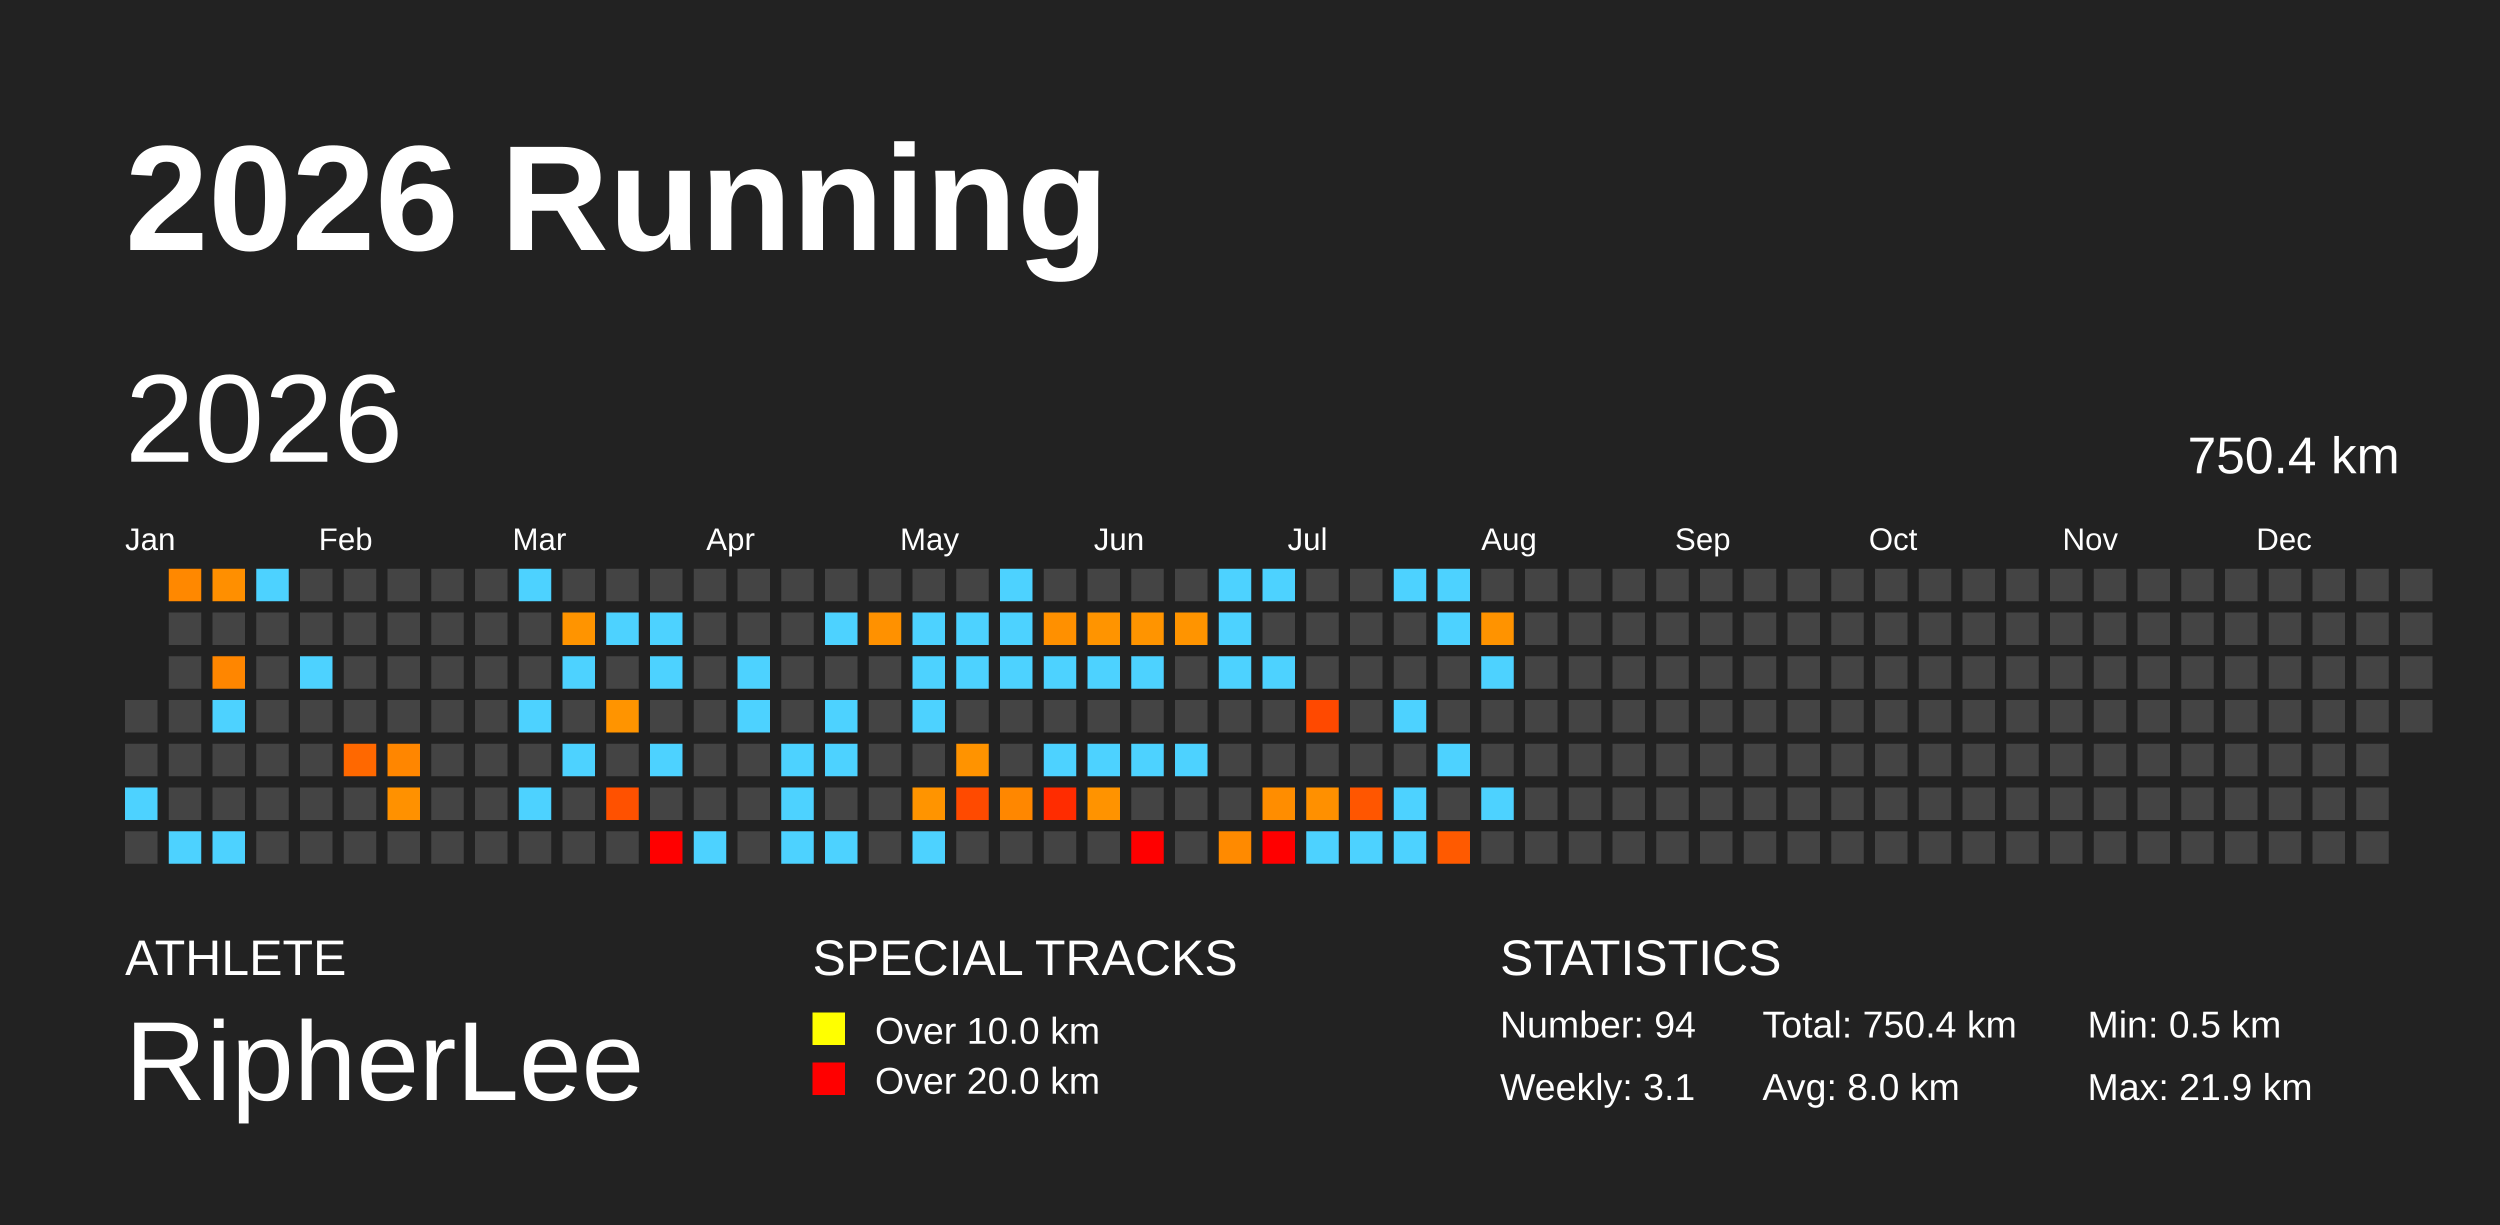
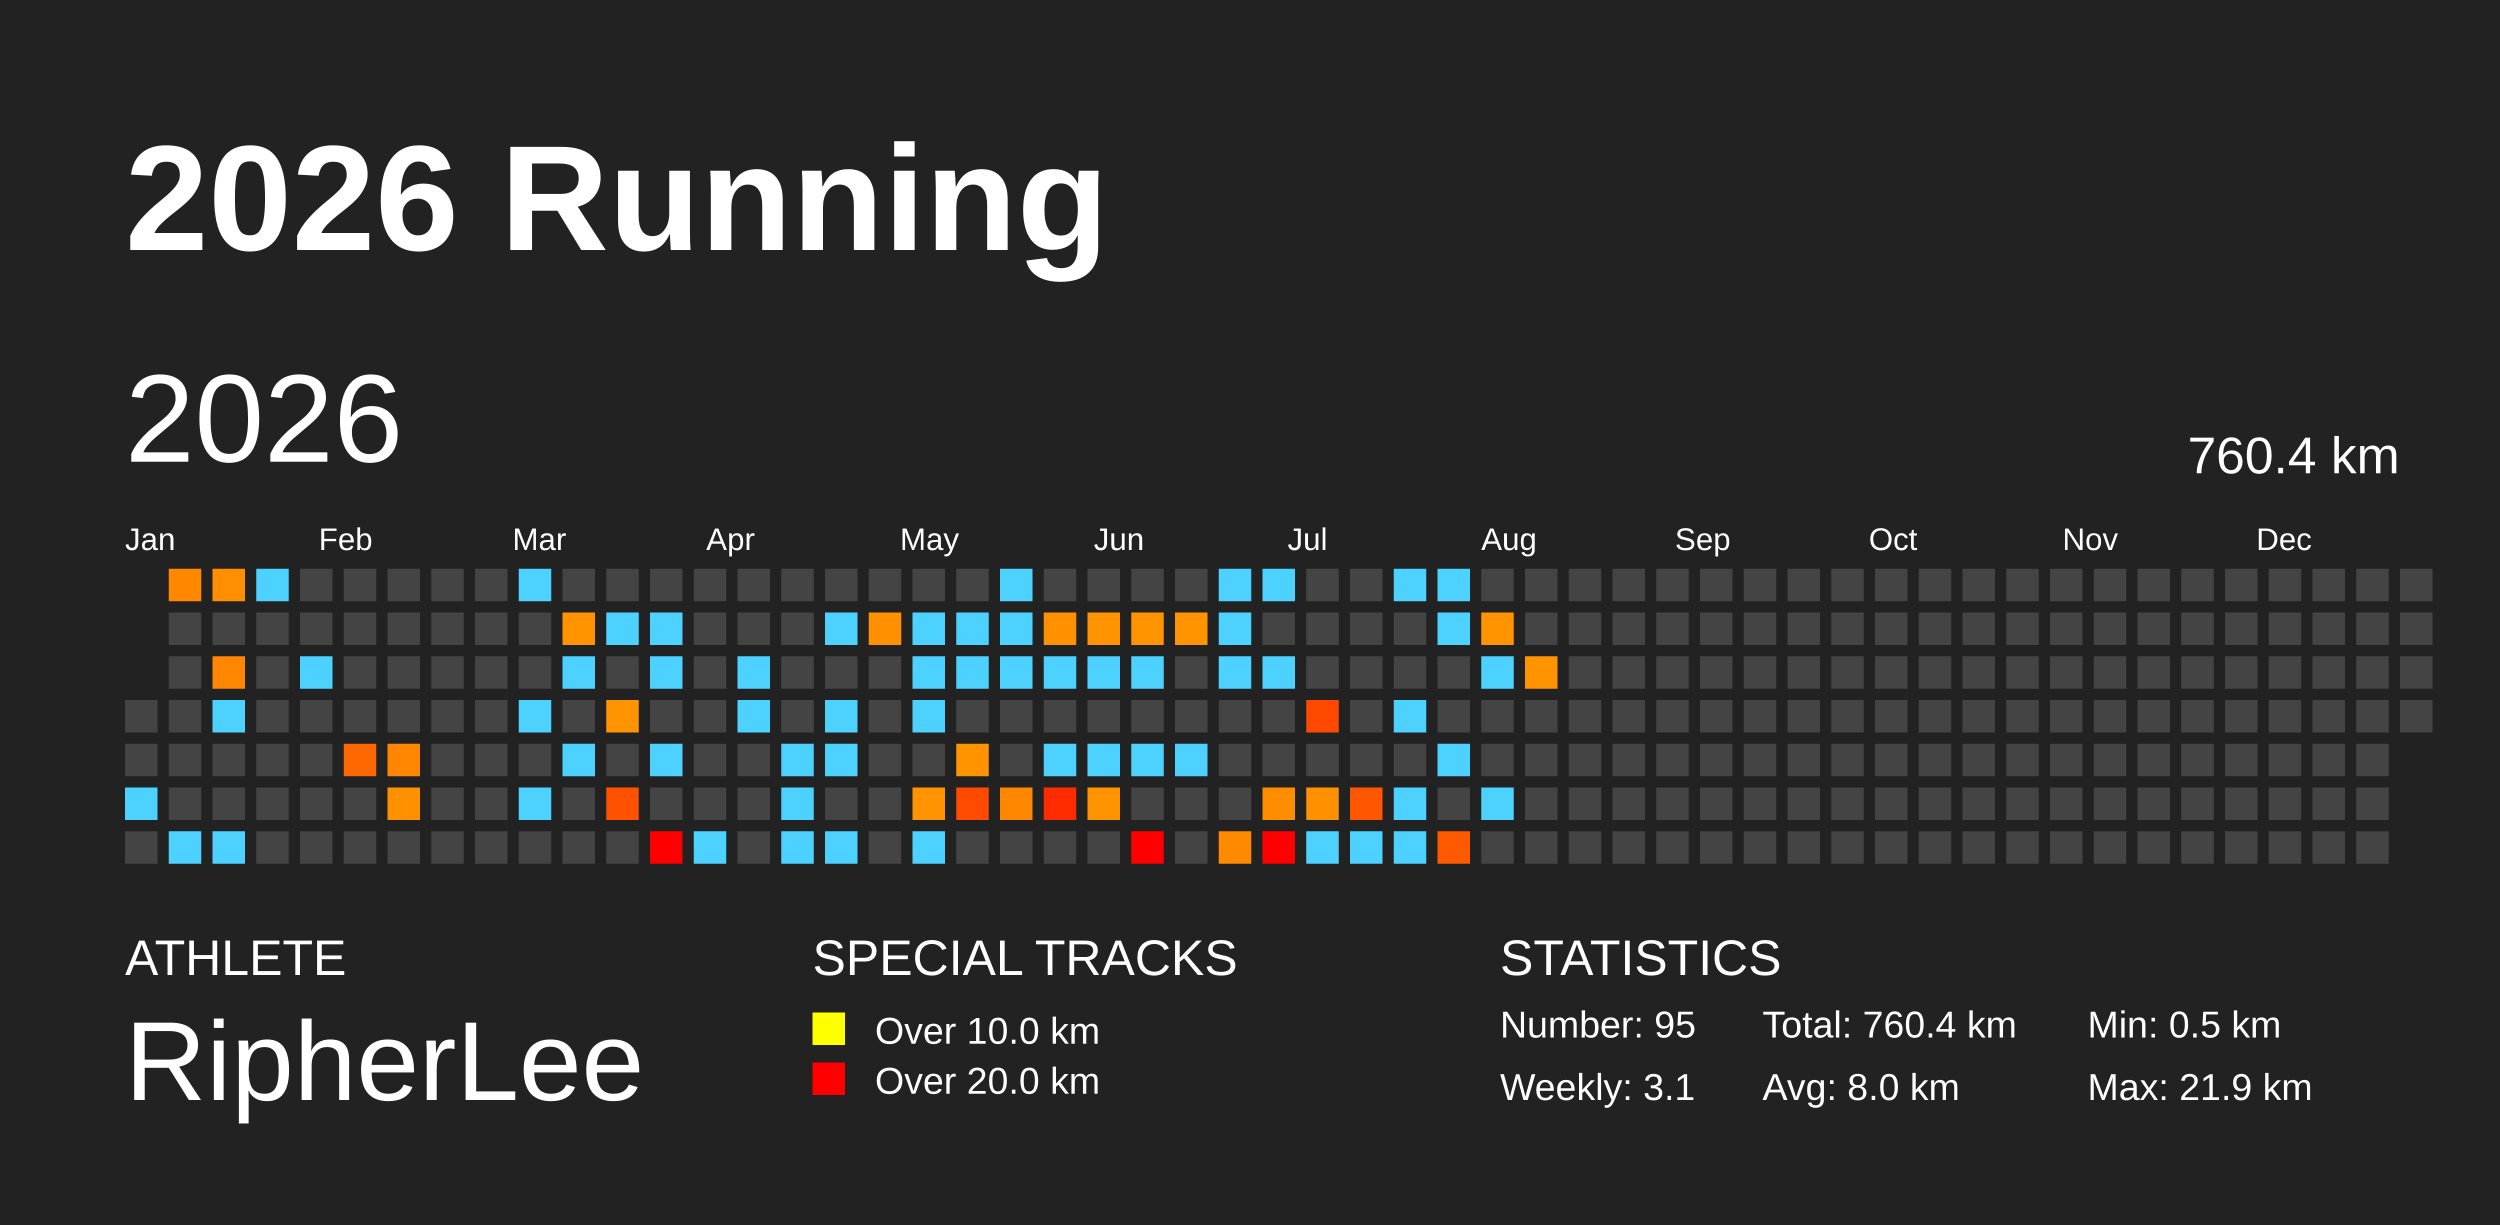
<svg xmlns="http://www.w3.org/2000/svg" baseProfile="full" height="98mm" version="1.1" viewBox="0,0,200,98" width="200mm">
  <defs />
  <rect fill="#222222" height="98" width="200" x="0" y="0" />
  <text fill="#FFFFFF" style="font-size:12px; font-family:Arial; font-weight:bold;" x="10" y="20">2026 Running</text>
  <text fill="#FFFFFF" style="font-size:4px; font-family:Arial" x="10" y="78">ATHLETE</text>
  <text fill="#FFFFFF" style="font-size:9px; font-family:Arial" x="10" y="88">RipherLee</text>
  <text fill="#FFFFFF" style="font-size:4px; font-family:Arial" x="65" y="78">SPECIAL TRACKS</text>
  <rect fill="yellow" height="2.6" width="2.6" x="65" y="81" />
  <text fill="#FFFFFF" style="font-size:3px; font-family:Arial" x="70" y="83.5">Over 10.0 km</text>
  <rect fill="red" height="2.6" width="2.6" x="65" y="85" />
  <text fill="#FFFFFF" style="font-size:3px; font-family:Arial" x="70" y="87.5">Over 20.0 km</text>
  <text fill="#FFFFFF" style="font-size:4px; font-family:Arial" x="120" y="78">STATISTICS</text>
-   <text fill="#FFFFFF" style="font-size:3px; font-family:Arial" x="120" y="83">Number: 94</text>
+   <text fill="#FFFFFF" style="font-size:3px; font-family:Arial" x="120" y="83">Number: 95</text>
  <text fill="#FFFFFF" style="font-size:3px; font-family:Arial" x="120" y="88">Weekly: 3.1</text>
-   <text fill="#FFFFFF" style="font-size:3px; font-family:Arial" x="141" y="83">Total: 750.4 km</text>
+   <text fill="#FFFFFF" style="font-size:3px; font-family:Arial" x="141" y="83">Total: 760.4 km</text>
  <text fill="#FFFFFF" style="font-size:3px; font-family:Arial" x="141" y="88">Avg: 8.0 km</text>
  <text fill="#FFFFFF" style="font-size:3px; font-family:Arial" x="167" y="83">Min: 0.5 km</text>
  <text fill="#FFFFFF" style="font-size:3px; font-family:Arial" x="167" y="88">Max: 21.9 km</text>
  <text dominant-baseline="hanging" fill="#FFFFFF" style="font-size:10.0px; font-family:Arial;" x="10" y="30">2026</text>
-   <text dominant-baseline="hanging" fill="#FFFFFF" style="font-size:4.125px; font-family:Arial;" x="175" y="35">750.4 km</text>
+   <text dominant-baseline="hanging" fill="#FFFFFF" style="font-size:4.125px; font-family:Arial;" x="175" y="35">760.4 km</text>
  <text fill="#FFFFFF" style="font-size:2.5px; font-family:Arial" x="10.0" y="44">Jan</text>
  <text fill="#FFFFFF" style="font-size:2.5px; font-family:Arial" x="25.5" y="44">Feb</text>
  <text fill="#FFFFFF" style="font-size:2.5px; font-family:Arial" x="41.0" y="44">Mar</text>
  <text fill="#FFFFFF" style="font-size:2.5px; font-family:Arial" x="56.5" y="44">Apr</text>
  <text fill="#FFFFFF" style="font-size:2.5px; font-family:Arial" x="72.0" y="44">May</text>
  <text fill="#FFFFFF" style="font-size:2.5px; font-family:Arial" x="87.5" y="44">Jun</text>
  <text fill="#FFFFFF" style="font-size:2.5px; font-family:Arial" x="103.0" y="44">Jul</text>
  <text fill="#FFFFFF" style="font-size:2.5px; font-family:Arial" x="118.5" y="44">Aug</text>
  <text fill="#FFFFFF" style="font-size:2.5px; font-family:Arial" x="134.0" y="44">Sep</text>
  <text fill="#FFFFFF" style="font-size:2.5px; font-family:Arial" x="149.5" y="44">Oct</text>
  <text fill="#FFFFFF" style="font-size:2.5px; font-family:Arial" x="165.0" y="44">Nov</text>
  <text fill="#FFFFFF" style="font-size:2.5px; font-family:Arial" x="180.5" y="44">Dec</text>
  <rect fill="#444444" height="2.6" width="2.6" x="10.0" y="56.0" />
  <rect fill="#444444" height="2.6" width="2.6" x="10.0" y="59.5" />
  <rect fill="#4dd2ff" height="2.6" width="2.6" x="10.0" y="63.0" />
  <rect fill="#444444" height="2.6" width="2.6" x="10.0" y="66.5" />
  <rect fill="#ff8800" height="2.6" width="2.6" x="13.5" y="45.5" />
  <rect fill="#444444" height="2.6" width="2.6" x="13.5" y="49.0" />
  <rect fill="#444444" height="2.6" width="2.6" x="13.5" y="52.5" />
  <rect fill="#444444" height="2.6" width="2.6" x="13.5" y="56.0" />
  <rect fill="#444444" height="2.6" width="2.6" x="13.5" y="59.5" />
  <rect fill="#444444" height="2.6" width="2.6" x="13.5" y="63.0" />
  <rect fill="#4dd2ff" height="2.6" width="2.6" x="13.5" y="66.5" />
  <rect fill="#ff8f00" height="2.6" width="2.6" x="17.0" y="45.5" />
  <rect fill="#444444" height="2.6" width="2.6" x="17.0" y="49.0" />
  <rect fill="#ff8600" height="2.6" width="2.6" x="17.0" y="52.5" />
  <rect fill="#4dd2ff" height="2.6" width="2.6" x="17.0" y="56.0" />
  <rect fill="#444444" height="2.6" width="2.6" x="17.0" y="59.5" />
  <rect fill="#444444" height="2.6" width="2.6" x="17.0" y="63.0" />
  <rect fill="#4dd2ff" height="2.6" width="2.6" x="17.0" y="66.5" />
  <rect fill="#4dd2ff" height="2.6" width="2.6" x="20.5" y="45.5" />
  <rect fill="#444444" height="2.6" width="2.6" x="20.5" y="49.0" />
  <rect fill="#444444" height="2.6" width="2.6" x="20.5" y="52.5" />
  <rect fill="#444444" height="2.6" width="2.6" x="20.5" y="56.0" />
  <rect fill="#444444" height="2.6" width="2.6" x="20.5" y="59.5" />
  <rect fill="#444444" height="2.6" width="2.6" x="20.5" y="63.0" />
  <rect fill="#444444" height="2.6" width="2.6" x="20.5" y="66.5" />
  <rect fill="#444444" height="2.6" width="2.6" x="24.0" y="45.5" />
  <rect fill="#444444" height="2.6" width="2.6" x="24.0" y="49.0" />
  <rect fill="#4dd2ff" height="2.6" width="2.6" x="24.0" y="52.5" />
  <rect fill="#444444" height="2.6" width="2.6" x="24.0" y="56.0" />
  <rect fill="#444444" height="2.6" width="2.6" x="24.0" y="59.5" />
  <rect fill="#444444" height="2.6" width="2.6" x="24.0" y="63.0" />
  <rect fill="#444444" height="2.6" width="2.6" x="24.0" y="66.5" />
  <rect fill="#444444" height="2.6" width="2.6" x="27.5" y="45.5" />
  <rect fill="#444444" height="2.6" width="2.6" x="27.5" y="49.0" />
  <rect fill="#444444" height="2.6" width="2.6" x="27.5" y="52.5" />
  <rect fill="#444444" height="2.6" width="2.6" x="27.5" y="56.0" />
  <rect fill="#ff6800" height="2.6" width="2.6" x="27.5" y="59.5" />
  <rect fill="#444444" height="2.6" width="2.6" x="27.5" y="63.0" />
  <rect fill="#444444" height="2.6" width="2.6" x="27.5" y="66.5" />
  <rect fill="#444444" height="2.6" width="2.6" x="31.0" y="45.5" />
  <rect fill="#444444" height="2.6" width="2.6" x="31.0" y="49.0" />
  <rect fill="#444444" height="2.6" width="2.6" x="31.0" y="52.5" />
  <rect fill="#444444" height="2.6" width="2.6" x="31.0" y="56.0" />
  <rect fill="#ff8600" height="2.6" width="2.6" x="31.0" y="59.5" />
  <rect fill="#ff9100" height="2.6" width="2.6" x="31.0" y="63.0" />
  <rect fill="#444444" height="2.6" width="2.6" x="31.0" y="66.5" />
  <rect fill="#444444" height="2.6" width="2.6" x="34.5" y="45.5" />
  <rect fill="#444444" height="2.6" width="2.6" x="34.5" y="49.0" />
  <rect fill="#444444" height="2.6" width="2.6" x="34.5" y="52.5" />
  <rect fill="#444444" height="2.6" width="2.6" x="34.5" y="56.0" />
  <rect fill="#444444" height="2.6" width="2.6" x="34.5" y="59.5" />
  <rect fill="#444444" height="2.6" width="2.6" x="34.5" y="63.0" />
  <rect fill="#444444" height="2.6" width="2.6" x="34.5" y="66.5" />
  <rect fill="#444444" height="2.6" width="2.6" x="38.0" y="45.5" />
  <rect fill="#444444" height="2.6" width="2.6" x="38.0" y="49.0" />
  <rect fill="#444444" height="2.6" width="2.6" x="38.0" y="52.5" />
  <rect fill="#444444" height="2.6" width="2.6" x="38.0" y="56.0" />
  <rect fill="#444444" height="2.6" width="2.6" x="38.0" y="59.5" />
  <rect fill="#444444" height="2.6" width="2.6" x="38.0" y="63.0" />
  <rect fill="#444444" height="2.6" width="2.6" x="38.0" y="66.5" />
  <rect fill="#4dd2ff" height="2.6" width="2.6" x="41.5" y="45.5" />
  <rect fill="#444444" height="2.6" width="2.6" x="41.5" y="49.0" />
  <rect fill="#444444" height="2.6" width="2.6" x="41.5" y="52.5" />
  <rect fill="#4dd2ff" height="2.6" width="2.6" x="41.5" y="56.0" />
  <rect fill="#444444" height="2.6" width="2.6" x="41.5" y="59.5" />
  <rect fill="#4dd2ff" height="2.6" width="2.6" x="41.5" y="63.0" />
  <rect fill="#444444" height="2.6" width="2.6" x="41.5" y="66.5" />
  <rect fill="#444444" height="2.6" width="2.6" x="45.0" y="45.5" />
  <rect fill="#ff9400" height="2.6" width="2.6" x="45.0" y="49.0" />
  <rect fill="#4dd2ff" height="2.6" width="2.6" x="45.0" y="52.5" />
  <rect fill="#444444" height="2.6" width="2.6" x="45.0" y="56.0" />
  <rect fill="#4dd2ff" height="2.6" width="2.6" x="45.0" y="59.5" />
  <rect fill="#444444" height="2.6" width="2.6" x="45.0" y="63.0" />
  <rect fill="#444444" height="2.6" width="2.6" x="45.0" y="66.5" />
  <rect fill="#444444" height="2.6" width="2.6" x="48.5" y="45.5" />
  <rect fill="#4dd2ff" height="2.6" width="2.6" x="48.5" y="49.0" />
  <rect fill="#444444" height="2.6" width="2.6" x="48.5" y="52.5" />
  <rect fill="#ff9400" height="2.6" width="2.6" x="48.5" y="56.0" />
  <rect fill="#444444" height="2.6" width="2.6" x="48.5" y="59.5" />
  <rect fill="#ff5100" height="2.6" width="2.6" x="48.5" y="63.0" />
  <rect fill="#444444" height="2.6" width="2.6" x="48.5" y="66.5" />
  <rect fill="#444444" height="2.6" width="2.6" x="52.0" y="45.5" />
  <rect fill="#4dd2ff" height="2.6" width="2.6" x="52.0" y="49.0" />
  <rect fill="#4dd2ff" height="2.6" width="2.6" x="52.0" y="52.5" />
  <rect fill="#444444" height="2.6" width="2.6" x="52.0" y="56.0" />
  <rect fill="#4dd2ff" height="2.6" width="2.6" x="52.0" y="59.5" />
  <rect fill="#444444" height="2.6" width="2.6" x="52.0" y="63.0" />
  <rect fill="red" height="2.6" width="2.6" x="52.0" y="66.5" />
  <rect fill="#444444" height="2.6" width="2.6" x="55.5" y="45.5" />
  <rect fill="#444444" height="2.6" width="2.6" x="55.5" y="49.0" />
  <rect fill="#444444" height="2.6" width="2.6" x="55.5" y="52.5" />
  <rect fill="#444444" height="2.6" width="2.6" x="55.5" y="56.0" />
  <rect fill="#444444" height="2.6" width="2.6" x="55.5" y="59.5" />
  <rect fill="#444444" height="2.6" width="2.6" x="55.5" y="63.0" />
  <rect fill="#4dd2ff" height="2.6" width="2.6" x="55.5" y="66.5" />
  <rect fill="#444444" height="2.6" width="2.6" x="59.0" y="45.5" />
  <rect fill="#444444" height="2.6" width="2.6" x="59.0" y="49.0" />
  <rect fill="#4dd2ff" height="2.6" width="2.6" x="59.0" y="52.5" />
  <rect fill="#4dd2ff" height="2.6" width="2.6" x="59.0" y="56.0" />
  <rect fill="#444444" height="2.6" width="2.6" x="59.0" y="59.5" />
  <rect fill="#444444" height="2.6" width="2.6" x="59.0" y="63.0" />
  <rect fill="#444444" height="2.6" width="2.6" x="59.0" y="66.5" />
  <rect fill="#444444" height="2.6" width="2.6" x="62.5" y="45.5" />
  <rect fill="#444444" height="2.6" width="2.6" x="62.5" y="49.0" />
  <rect fill="#444444" height="2.6" width="2.6" x="62.5" y="52.5" />
  <rect fill="#444444" height="2.6" width="2.6" x="62.5" y="56.0" />
  <rect fill="#4dd2ff" height="2.6" width="2.6" x="62.5" y="59.5" />
  <rect fill="#4dd2ff" height="2.6" width="2.6" x="62.5" y="63.0" />
  <rect fill="#4dd2ff" height="2.6" width="2.6" x="62.5" y="66.5" />
  <rect fill="#444444" height="2.6" width="2.6" x="66.0" y="45.5" />
  <rect fill="#4dd2ff" height="2.6" width="2.6" x="66.0" y="49.0" />
  <rect fill="#444444" height="2.6" width="2.6" x="66.0" y="52.5" />
  <rect fill="#4dd2ff" height="2.6" width="2.6" x="66.0" y="56.0" />
  <rect fill="#4dd2ff" height="2.6" width="2.6" x="66.0" y="59.5" />
  <rect fill="#444444" height="2.6" width="2.6" x="66.0" y="63.0" />
  <rect fill="#4dd2ff" height="2.6" width="2.6" x="66.0" y="66.5" />
  <rect fill="#444444" height="2.6" width="2.6" x="69.5" y="45.5" />
  <rect fill="#ff9100" height="2.6" width="2.6" x="69.5" y="49.0" />
  <rect fill="#444444" height="2.6" width="2.6" x="69.5" y="52.5" />
  <rect fill="#444444" height="2.6" width="2.6" x="69.5" y="56.0" />
  <rect fill="#444444" height="2.6" width="2.6" x="69.5" y="59.5" />
  <rect fill="#444444" height="2.6" width="2.6" x="69.5" y="63.0" />
  <rect fill="#444444" height="2.6" width="2.6" x="69.5" y="66.5" />
  <rect fill="#444444" height="2.6" width="2.6" x="73.0" y="45.5" />
  <rect fill="#4dd2ff" height="2.6" width="2.6" x="73.0" y="49.0" />
  <rect fill="#4dd2ff" height="2.6" width="2.6" x="73.0" y="52.5" />
  <rect fill="#4dd2ff" height="2.6" width="2.6" x="73.0" y="56.0" />
  <rect fill="#444444" height="2.6" width="2.6" x="73.0" y="59.5" />
  <rect fill="#ff9400" height="2.6" width="2.6" x="73.0" y="63.0" />
  <rect fill="#4dd2ff" height="2.6" width="2.6" x="73.0" y="66.5" />
  <rect fill="#444444" height="2.6" width="2.6" x="76.5" y="45.5" />
  <rect fill="#4dd2ff" height="2.6" width="2.6" x="76.5" y="49.0" />
  <rect fill="#4dd2ff" height="2.6" width="2.6" x="76.5" y="52.5" />
  <rect fill="#444444" height="2.6" width="2.6" x="76.5" y="56.0" />
  <rect fill="#ff9300" height="2.6" width="2.6" x="76.5" y="59.5" />
  <rect fill="#ff4a00" height="2.6" width="2.6" x="76.5" y="63.0" />
  <rect fill="#444444" height="2.6" width="2.6" x="76.5" y="66.5" />
  <rect fill="#4dd2ff" height="2.6" width="2.6" x="80.0" y="45.5" />
  <rect fill="#4dd2ff" height="2.6" width="2.6" x="80.0" y="49.0" />
  <rect fill="#4dd2ff" height="2.6" width="2.6" x="80.0" y="52.5" />
  <rect fill="#444444" height="2.6" width="2.6" x="80.0" y="56.0" />
  <rect fill="#444444" height="2.6" width="2.6" x="80.0" y="59.5" />
  <rect fill="#ff8700" height="2.6" width="2.6" x="80.0" y="63.0" />
  <rect fill="#444444" height="2.6" width="2.6" x="80.0" y="66.5" />
  <rect fill="#444444" height="2.6" width="2.6" x="83.5" y="45.5" />
  <rect fill="#ff9000" height="2.6" width="2.6" x="83.5" y="49.0" />
  <rect fill="#4dd2ff" height="2.6" width="2.6" x="83.5" y="52.5" />
  <rect fill="#444444" height="2.6" width="2.6" x="83.5" y="56.0" />
  <rect fill="#4dd2ff" height="2.6" width="2.6" x="83.5" y="59.5" />
  <rect fill="#ff2c00" height="2.6" width="2.6" x="83.5" y="63.0" />
  <rect fill="#444444" height="2.6" width="2.6" x="83.5" y="66.5" />
  <rect fill="#444444" height="2.6" width="2.6" x="87.0" y="45.5" />
  <rect fill="#ff9400" height="2.6" width="2.6" x="87.0" y="49.0" />
  <rect fill="#4dd2ff" height="2.6" width="2.6" x="87.0" y="52.5" />
  <rect fill="#444444" height="2.6" width="2.6" x="87.0" y="56.0" />
  <rect fill="#4dd2ff" height="2.6" width="2.6" x="87.0" y="59.5" />
  <rect fill="#ff9300" height="2.6" width="2.6" x="87.0" y="63.0" />
  <rect fill="#444444" height="2.6" width="2.6" x="87.0" y="66.5" />
  <rect fill="#444444" height="2.6" width="2.6" x="90.5" y="45.5" />
  <rect fill="#ff9400" height="2.6" width="2.6" x="90.5" y="49.0" />
  <rect fill="#4dd2ff" height="2.6" width="2.6" x="90.5" y="52.5" />
  <rect fill="#444444" height="2.6" width="2.6" x="90.5" y="56.0" />
  <rect fill="#4dd2ff" height="2.6" width="2.6" x="90.5" y="59.5" />
  <rect fill="#444444" height="2.6" width="2.6" x="90.5" y="63.0" />
  <rect fill="red" height="2.6" width="2.6" x="90.5" y="66.5" />
  <rect fill="#444444" height="2.6" width="2.6" x="94.0" y="45.5" />
  <rect fill="#ff9400" height="2.6" width="2.6" x="94.0" y="49.0" />
  <rect fill="#444444" height="2.6" width="2.6" x="94.0" y="52.5" />
  <rect fill="#444444" height="2.6" width="2.6" x="94.0" y="56.0" />
  <rect fill="#4dd2ff" height="2.6" width="2.6" x="94.0" y="59.5" />
  <rect fill="#444444" height="2.6" width="2.6" x="94.0" y="63.0" />
  <rect fill="#444444" height="2.6" width="2.6" x="94.0" y="66.5" />
  <rect fill="#4dd2ff" height="2.6" width="2.6" x="97.5" y="45.5" />
  <rect fill="#4dd2ff" height="2.6" width="2.6" x="97.5" y="49.0" />
  <rect fill="#4dd2ff" height="2.6" width="2.6" x="97.5" y="52.5" />
  <rect fill="#444444" height="2.6" width="2.6" x="97.5" y="56.0" />
  <rect fill="#444444" height="2.6" width="2.6" x="97.5" y="59.5" />
  <rect fill="#444444" height="2.6" width="2.6" x="97.5" y="63.0" />
  <rect fill="#ff8a00" height="2.6" width="2.6" x="97.5" y="66.5" />
  <rect fill="#4dd2ff" height="2.6" width="2.6" x="101.0" y="45.5" />
  <rect fill="#444444" height="2.6" width="2.6" x="101.0" y="49.0" />
  <rect fill="#4dd2ff" height="2.6" width="2.6" x="101.0" y="52.5" />
  <rect fill="#444444" height="2.6" width="2.6" x="101.0" y="56.0" />
  <rect fill="#444444" height="2.6" width="2.6" x="101.0" y="59.5" />
  <rect fill="#ff8d00" height="2.6" width="2.6" x="101.0" y="63.0" />
  <rect fill="red" height="2.6" width="2.6" x="101.0" y="66.5" />
  <rect fill="#444444" height="2.6" width="2.6" x="104.5" y="45.5" />
  <rect fill="#444444" height="2.6" width="2.6" x="104.5" y="49.0" />
  <rect fill="#444444" height="2.6" width="2.6" x="104.5" y="52.5" />
  <rect fill="#ff4900" height="2.6" width="2.6" x="104.5" y="56.0" />
  <rect fill="#444444" height="2.6" width="2.6" x="104.5" y="59.5" />
  <rect fill="#ff9000" height="2.6" width="2.6" x="104.5" y="63.0" />
  <rect fill="#4dd2ff" height="2.6" width="2.6" x="104.5" y="66.5" />
  <rect fill="#444444" height="2.6" width="2.6" x="108.0" y="45.5" />
  <rect fill="#444444" height="2.6" width="2.6" x="108.0" y="49.0" />
  <rect fill="#444444" height="2.6" width="2.6" x="108.0" y="52.5" />
  <rect fill="#444444" height="2.6" width="2.6" x="108.0" y="56.0" />
  <rect fill="#444444" height="2.6" width="2.6" x="108.0" y="59.5" />
  <rect fill="#ff5600" height="2.6" width="2.6" x="108.0" y="63.0" />
  <rect fill="#4dd2ff" height="2.6" width="2.6" x="108.0" y="66.5" />
  <rect fill="#4dd2ff" height="2.6" width="2.6" x="111.5" y="45.5" />
  <rect fill="#444444" height="2.6" width="2.6" x="111.5" y="49.0" />
  <rect fill="#444444" height="2.6" width="2.6" x="111.5" y="52.5" />
  <rect fill="#4dd2ff" height="2.6" width="2.6" x="111.5" y="56.0" />
  <rect fill="#444444" height="2.6" width="2.6" x="111.5" y="59.5" />
  <rect fill="#4dd2ff" height="2.6" width="2.6" x="111.5" y="63.0" />
  <rect fill="#4dd2ff" height="2.6" width="2.6" x="111.5" y="66.5" />
  <rect fill="#4dd2ff" height="2.6" width="2.6" x="115.0" y="45.5" />
  <rect fill="#4dd2ff" height="2.6" width="2.6" x="115.0" y="49.0" />
  <rect fill="#444444" height="2.6" width="2.6" x="115.0" y="52.5" />
  <rect fill="#444444" height="2.6" width="2.6" x="115.0" y="56.0" />
  <rect fill="#4dd2ff" height="2.6" width="2.6" x="115.0" y="59.5" />
  <rect fill="#444444" height="2.6" width="2.6" x="115.0" y="63.0" />
  <rect fill="#ff5a00" height="2.6" width="2.6" x="115.0" y="66.5" />
  <rect fill="#444444" height="2.6" width="2.6" x="118.5" y="45.5" />
  <rect fill="#ff9300" height="2.6" width="2.6" x="118.5" y="49.0" />
  <rect fill="#4dd2ff" height="2.6" width="2.6" x="118.5" y="52.5" />
  <rect fill="#444444" height="2.6" width="2.6" x="118.5" y="56.0" />
  <rect fill="#444444" height="2.6" width="2.6" x="118.5" y="59.5" />
  <rect fill="#4dd2ff" height="2.6" width="2.6" x="118.5" y="63.0" />
  <rect fill="#444444" height="2.6" width="2.6" x="118.5" y="66.5" />
  <rect fill="#444444" height="2.6" width="2.6" x="122.0" y="45.5" />
  <rect fill="#444444" height="2.6" width="2.6" x="122.0" y="49.0" />
-   <rect fill="#444444" height="2.6" width="2.6" x="122.0" y="52.5" />
+   <rect fill="#ff9400" height="2.6" width="2.6" x="122.0" y="52.5" />
  <rect fill="#444444" height="2.6" width="2.6" x="122.0" y="56.0" />
  <rect fill="#444444" height="2.6" width="2.6" x="122.0" y="59.5" />
  <rect fill="#444444" height="2.6" width="2.6" x="122.0" y="63.0" />
  <rect fill="#444444" height="2.6" width="2.6" x="122.0" y="66.5" />
  <rect fill="#444444" height="2.6" width="2.6" x="125.5" y="45.5" />
  <rect fill="#444444" height="2.6" width="2.6" x="125.5" y="49.0" />
  <rect fill="#444444" height="2.6" width="2.6" x="125.5" y="52.5" />
  <rect fill="#444444" height="2.6" width="2.6" x="125.5" y="56.0" />
  <rect fill="#444444" height="2.6" width="2.6" x="125.5" y="59.5" />
  <rect fill="#444444" height="2.6" width="2.6" x="125.5" y="63.0" />
  <rect fill="#444444" height="2.6" width="2.6" x="125.5" y="66.5" />
  <rect fill="#444444" height="2.6" width="2.6" x="129.0" y="45.5" />
  <rect fill="#444444" height="2.6" width="2.6" x="129.0" y="49.0" />
  <rect fill="#444444" height="2.6" width="2.6" x="129.0" y="52.5" />
  <rect fill="#444444" height="2.6" width="2.6" x="129.0" y="56.0" />
  <rect fill="#444444" height="2.6" width="2.6" x="129.0" y="59.5" />
  <rect fill="#444444" height="2.6" width="2.6" x="129.0" y="63.0" />
  <rect fill="#444444" height="2.6" width="2.6" x="129.0" y="66.5" />
  <rect fill="#444444" height="2.6" width="2.6" x="132.5" y="45.5" />
  <rect fill="#444444" height="2.6" width="2.6" x="132.5" y="49.0" />
  <rect fill="#444444" height="2.6" width="2.6" x="132.5" y="52.5" />
  <rect fill="#444444" height="2.6" width="2.6" x="132.5" y="56.0" />
  <rect fill="#444444" height="2.6" width="2.6" x="132.5" y="59.5" />
  <rect fill="#444444" height="2.6" width="2.6" x="132.5" y="63.0" />
  <rect fill="#444444" height="2.6" width="2.6" x="132.5" y="66.5" />
  <rect fill="#444444" height="2.6" width="2.6" x="136.0" y="45.5" />
  <rect fill="#444444" height="2.6" width="2.6" x="136.0" y="49.0" />
  <rect fill="#444444" height="2.6" width="2.6" x="136.0" y="52.5" />
  <rect fill="#444444" height="2.6" width="2.6" x="136.0" y="56.0" />
  <rect fill="#444444" height="2.6" width="2.6" x="136.0" y="59.5" />
  <rect fill="#444444" height="2.6" width="2.6" x="136.0" y="63.0" />
  <rect fill="#444444" height="2.6" width="2.6" x="136.0" y="66.5" />
  <rect fill="#444444" height="2.6" width="2.6" x="139.5" y="45.5" />
  <rect fill="#444444" height="2.6" width="2.6" x="139.5" y="49.0" />
  <rect fill="#444444" height="2.6" width="2.6" x="139.5" y="52.5" />
  <rect fill="#444444" height="2.6" width="2.6" x="139.5" y="56.0" />
  <rect fill="#444444" height="2.6" width="2.6" x="139.5" y="59.5" />
  <rect fill="#444444" height="2.6" width="2.6" x="139.5" y="63.0" />
  <rect fill="#444444" height="2.6" width="2.6" x="139.5" y="66.5" />
  <rect fill="#444444" height="2.6" width="2.6" x="143.0" y="45.5" />
  <rect fill="#444444" height="2.6" width="2.6" x="143.0" y="49.0" />
  <rect fill="#444444" height="2.6" width="2.6" x="143.0" y="52.5" />
  <rect fill="#444444" height="2.6" width="2.6" x="143.0" y="56.0" />
  <rect fill="#444444" height="2.6" width="2.6" x="143.0" y="59.5" />
  <rect fill="#444444" height="2.6" width="2.6" x="143.0" y="63.0" />
  <rect fill="#444444" height="2.6" width="2.6" x="143.0" y="66.5" />
  <rect fill="#444444" height="2.6" width="2.6" x="146.5" y="45.5" />
  <rect fill="#444444" height="2.6" width="2.6" x="146.5" y="49.0" />
  <rect fill="#444444" height="2.6" width="2.6" x="146.5" y="52.5" />
  <rect fill="#444444" height="2.6" width="2.6" x="146.5" y="56.0" />
  <rect fill="#444444" height="2.6" width="2.6" x="146.5" y="59.5" />
  <rect fill="#444444" height="2.6" width="2.6" x="146.5" y="63.0" />
  <rect fill="#444444" height="2.6" width="2.6" x="146.5" y="66.5" />
  <rect fill="#444444" height="2.6" width="2.6" x="150.0" y="45.5" />
  <rect fill="#444444" height="2.6" width="2.6" x="150.0" y="49.0" />
  <rect fill="#444444" height="2.6" width="2.6" x="150.0" y="52.5" />
  <rect fill="#444444" height="2.6" width="2.6" x="150.0" y="56.0" />
  <rect fill="#444444" height="2.6" width="2.6" x="150.0" y="59.5" />
  <rect fill="#444444" height="2.6" width="2.6" x="150.0" y="63.0" />
  <rect fill="#444444" height="2.6" width="2.6" x="150.0" y="66.5" />
  <rect fill="#444444" height="2.6" width="2.6" x="153.5" y="45.5" />
  <rect fill="#444444" height="2.6" width="2.6" x="153.5" y="49.0" />
  <rect fill="#444444" height="2.6" width="2.6" x="153.5" y="52.5" />
  <rect fill="#444444" height="2.6" width="2.6" x="153.5" y="56.0" />
  <rect fill="#444444" height="2.6" width="2.6" x="153.5" y="59.5" />
  <rect fill="#444444" height="2.6" width="2.6" x="153.5" y="63.0" />
  <rect fill="#444444" height="2.6" width="2.6" x="153.5" y="66.5" />
  <rect fill="#444444" height="2.6" width="2.6" x="157.0" y="45.5" />
  <rect fill="#444444" height="2.6" width="2.6" x="157.0" y="49.0" />
  <rect fill="#444444" height="2.6" width="2.6" x="157.0" y="52.5" />
  <rect fill="#444444" height="2.6" width="2.6" x="157.0" y="56.0" />
  <rect fill="#444444" height="2.6" width="2.6" x="157.0" y="59.5" />
  <rect fill="#444444" height="2.6" width="2.6" x="157.0" y="63.0" />
  <rect fill="#444444" height="2.6" width="2.6" x="157.0" y="66.5" />
  <rect fill="#444444" height="2.6" width="2.6" x="160.5" y="45.5" />
  <rect fill="#444444" height="2.6" width="2.6" x="160.5" y="49.0" />
  <rect fill="#444444" height="2.6" width="2.6" x="160.5" y="52.5" />
  <rect fill="#444444" height="2.6" width="2.6" x="160.5" y="56.0" />
  <rect fill="#444444" height="2.6" width="2.6" x="160.5" y="59.5" />
  <rect fill="#444444" height="2.6" width="2.6" x="160.5" y="63.0" />
  <rect fill="#444444" height="2.6" width="2.6" x="160.5" y="66.5" />
  <rect fill="#444444" height="2.6" width="2.6" x="164.0" y="45.5" />
  <rect fill="#444444" height="2.6" width="2.6" x="164.0" y="49.0" />
  <rect fill="#444444" height="2.6" width="2.6" x="164.0" y="52.5" />
  <rect fill="#444444" height="2.6" width="2.6" x="164.0" y="56.0" />
  <rect fill="#444444" height="2.6" width="2.6" x="164.0" y="59.5" />
  <rect fill="#444444" height="2.6" width="2.6" x="164.0" y="63.0" />
  <rect fill="#444444" height="2.6" width="2.6" x="164.0" y="66.5" />
  <rect fill="#444444" height="2.6" width="2.6" x="167.5" y="45.5" />
  <rect fill="#444444" height="2.6" width="2.6" x="167.5" y="49.0" />
  <rect fill="#444444" height="2.6" width="2.6" x="167.5" y="52.5" />
  <rect fill="#444444" height="2.6" width="2.6" x="167.5" y="56.0" />
  <rect fill="#444444" height="2.6" width="2.6" x="167.5" y="59.5" />
  <rect fill="#444444" height="2.6" width="2.6" x="167.5" y="63.0" />
  <rect fill="#444444" height="2.6" width="2.6" x="167.5" y="66.5" />
  <rect fill="#444444" height="2.6" width="2.6" x="171.0" y="45.5" />
  <rect fill="#444444" height="2.6" width="2.6" x="171.0" y="49.0" />
  <rect fill="#444444" height="2.6" width="2.6" x="171.0" y="52.5" />
  <rect fill="#444444" height="2.6" width="2.6" x="171.0" y="56.0" />
  <rect fill="#444444" height="2.6" width="2.6" x="171.0" y="59.5" />
  <rect fill="#444444" height="2.6" width="2.6" x="171.0" y="63.0" />
  <rect fill="#444444" height="2.6" width="2.6" x="171.0" y="66.5" />
  <rect fill="#444444" height="2.6" width="2.6" x="174.5" y="45.5" />
  <rect fill="#444444" height="2.6" width="2.6" x="174.5" y="49.0" />
  <rect fill="#444444" height="2.6" width="2.6" x="174.5" y="52.5" />
  <rect fill="#444444" height="2.6" width="2.6" x="174.5" y="56.0" />
  <rect fill="#444444" height="2.6" width="2.6" x="174.5" y="59.5" />
  <rect fill="#444444" height="2.6" width="2.6" x="174.5" y="63.0" />
  <rect fill="#444444" height="2.6" width="2.6" x="174.5" y="66.5" />
  <rect fill="#444444" height="2.6" width="2.6" x="178.0" y="45.5" />
  <rect fill="#444444" height="2.6" width="2.6" x="178.0" y="49.0" />
  <rect fill="#444444" height="2.6" width="2.6" x="178.0" y="52.5" />
  <rect fill="#444444" height="2.6" width="2.6" x="178.0" y="56.0" />
  <rect fill="#444444" height="2.6" width="2.6" x="178.0" y="59.5" />
  <rect fill="#444444" height="2.6" width="2.6" x="178.0" y="63.0" />
  <rect fill="#444444" height="2.6" width="2.6" x="178.0" y="66.5" />
  <rect fill="#444444" height="2.6" width="2.6" x="181.5" y="45.5" />
  <rect fill="#444444" height="2.6" width="2.6" x="181.5" y="49.0" />
  <rect fill="#444444" height="2.6" width="2.6" x="181.5" y="52.5" />
  <rect fill="#444444" height="2.6" width="2.6" x="181.5" y="56.0" />
  <rect fill="#444444" height="2.6" width="2.6" x="181.5" y="59.5" />
  <rect fill="#444444" height="2.6" width="2.6" x="181.5" y="63.0" />
  <rect fill="#444444" height="2.6" width="2.6" x="181.5" y="66.5" />
  <rect fill="#444444" height="2.6" width="2.6" x="185.0" y="45.5" />
  <rect fill="#444444" height="2.6" width="2.6" x="185.0" y="49.0" />
  <rect fill="#444444" height="2.6" width="2.6" x="185.0" y="52.5" />
  <rect fill="#444444" height="2.6" width="2.6" x="185.0" y="56.0" />
  <rect fill="#444444" height="2.6" width="2.6" x="185.0" y="59.5" />
  <rect fill="#444444" height="2.6" width="2.6" x="185.0" y="63.0" />
  <rect fill="#444444" height="2.6" width="2.6" x="185.0" y="66.5" />
  <rect fill="#444444" height="2.6" width="2.6" x="188.5" y="45.5" />
  <rect fill="#444444" height="2.6" width="2.6" x="188.5" y="49.0" />
  <rect fill="#444444" height="2.6" width="2.6" x="188.5" y="52.5" />
  <rect fill="#444444" height="2.6" width="2.6" x="188.5" y="56.0" />
  <rect fill="#444444" height="2.6" width="2.6" x="188.5" y="59.5" />
  <rect fill="#444444" height="2.6" width="2.6" x="188.5" y="63.0" />
  <rect fill="#444444" height="2.6" width="2.6" x="188.5" y="66.5" />
  <rect fill="#444444" height="2.6" width="2.6" x="192.0" y="45.5" />
  <rect fill="#444444" height="2.6" width="2.6" x="192.0" y="49.0" />
  <rect fill="#444444" height="2.6" width="2.6" x="192.0" y="52.5" />
  <rect fill="#444444" height="2.6" width="2.6" x="192.0" y="56.0" />
</svg>
